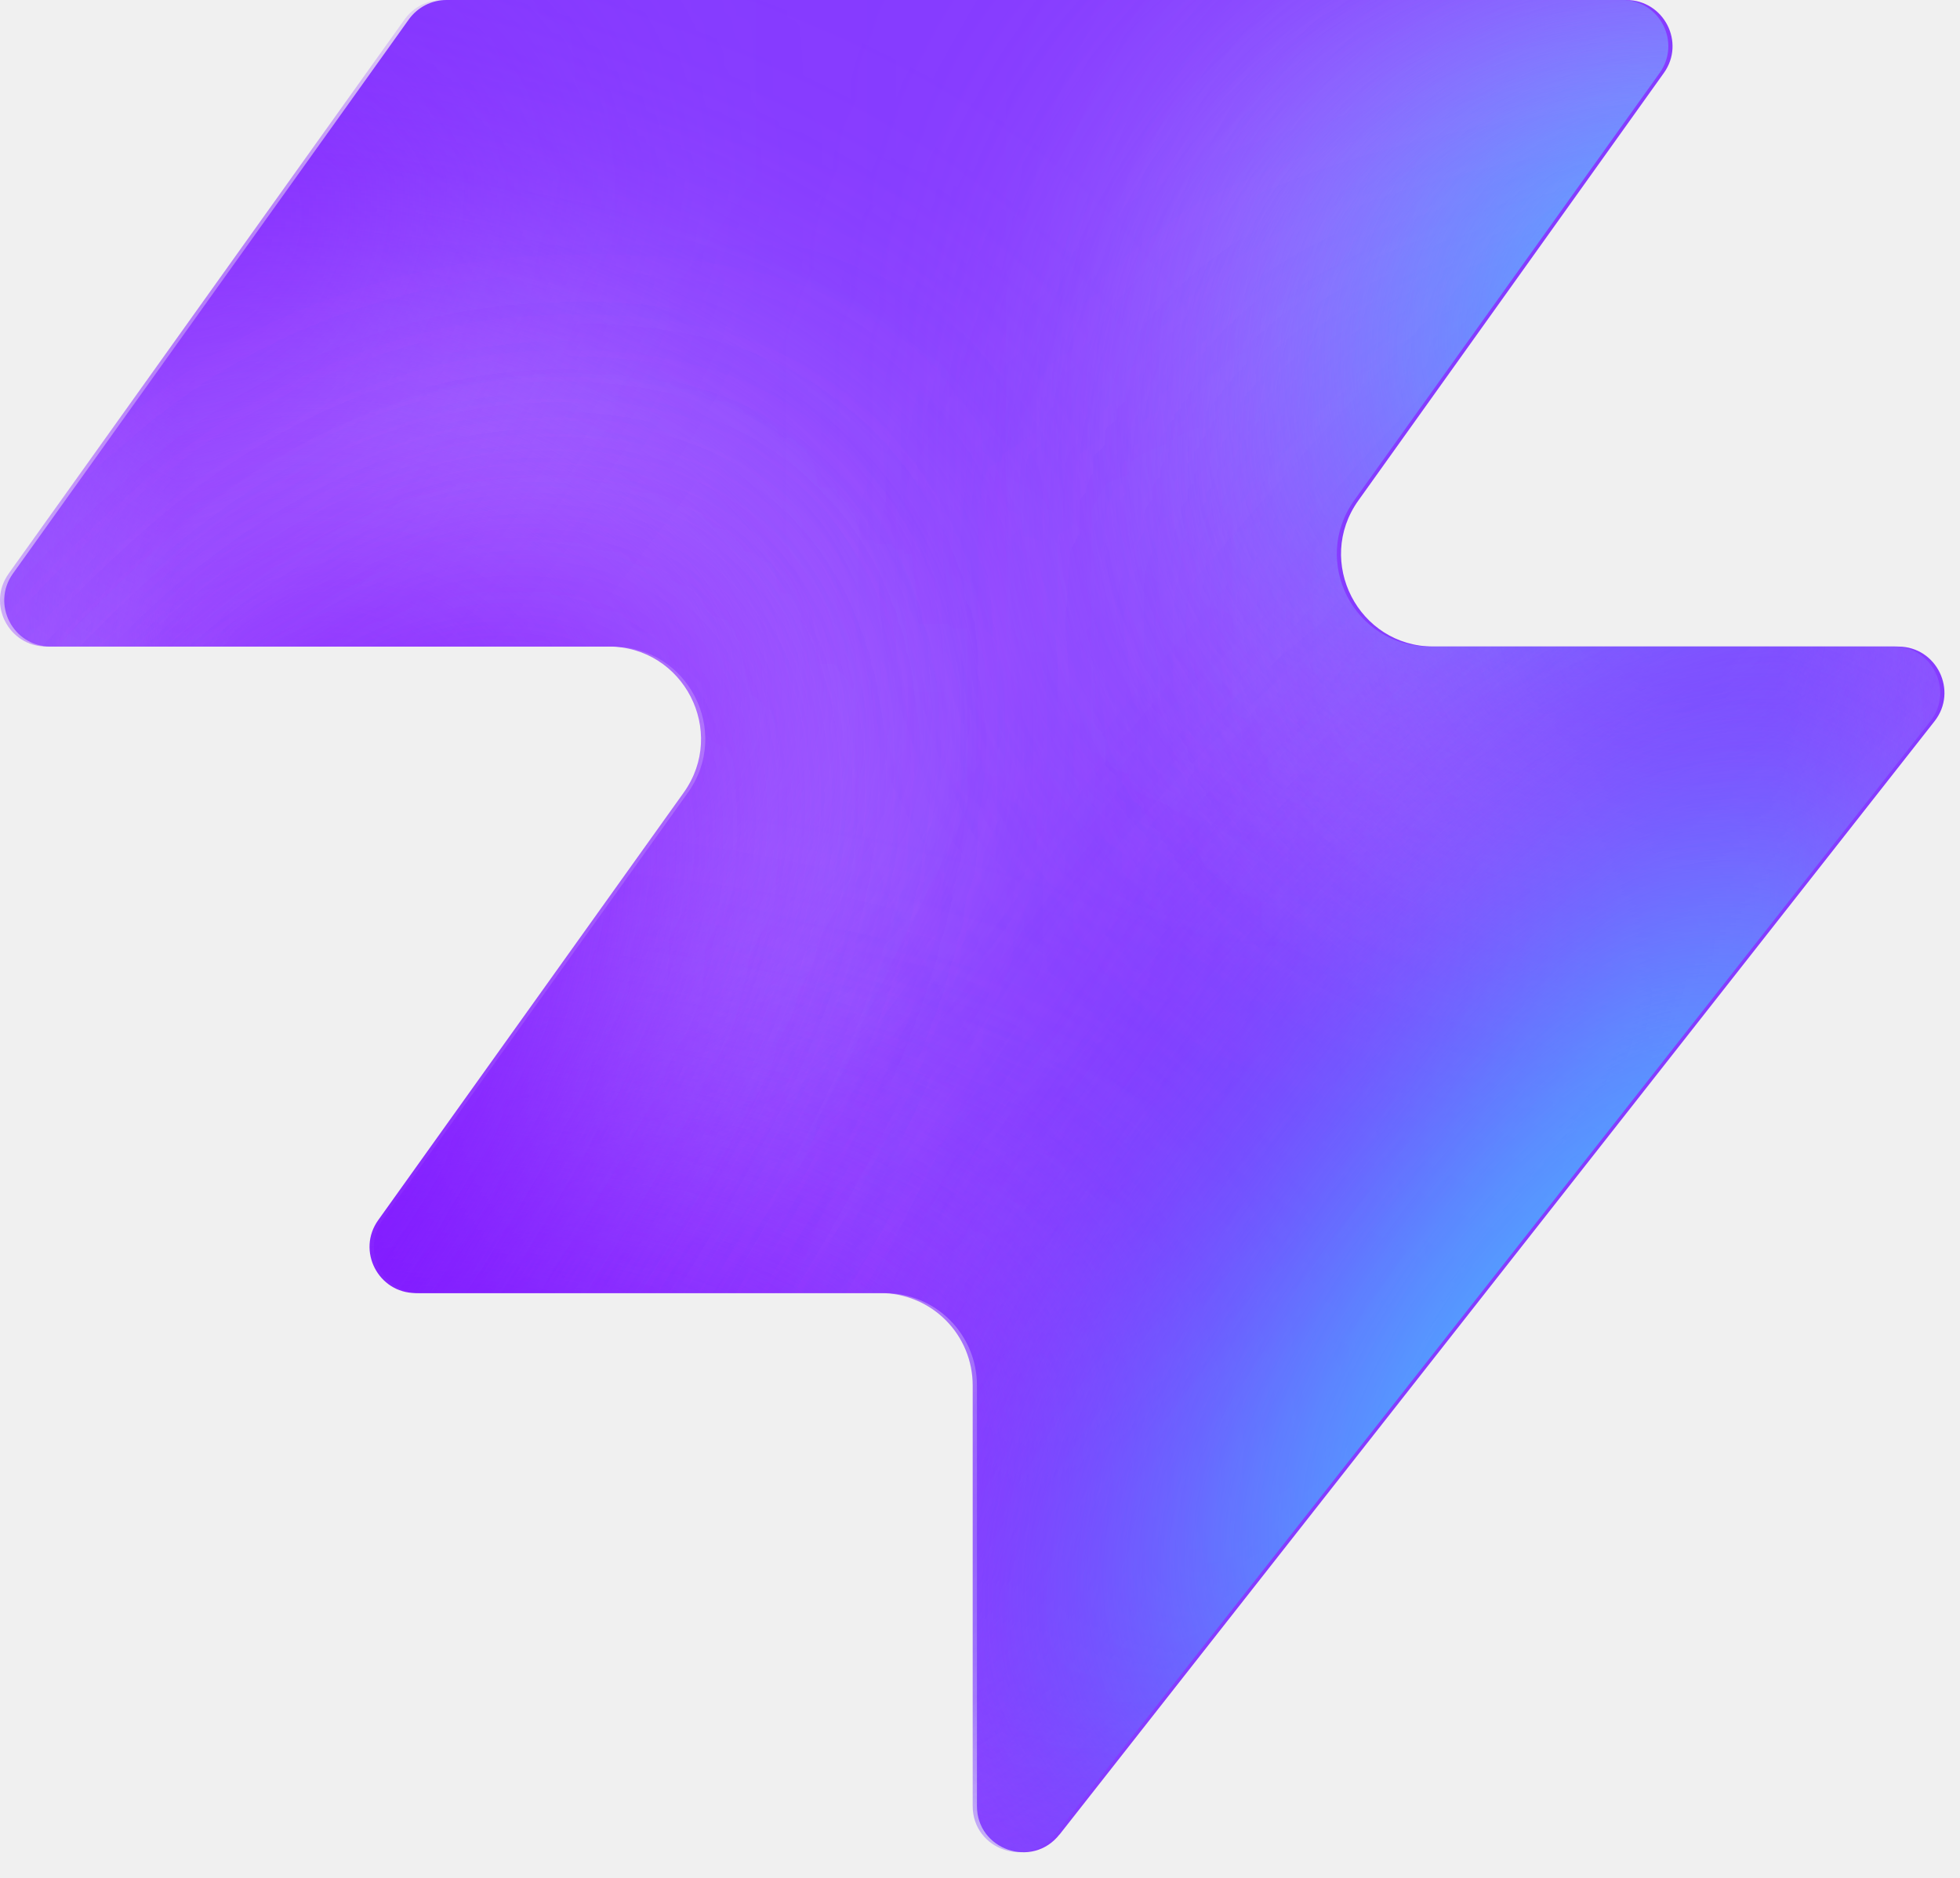
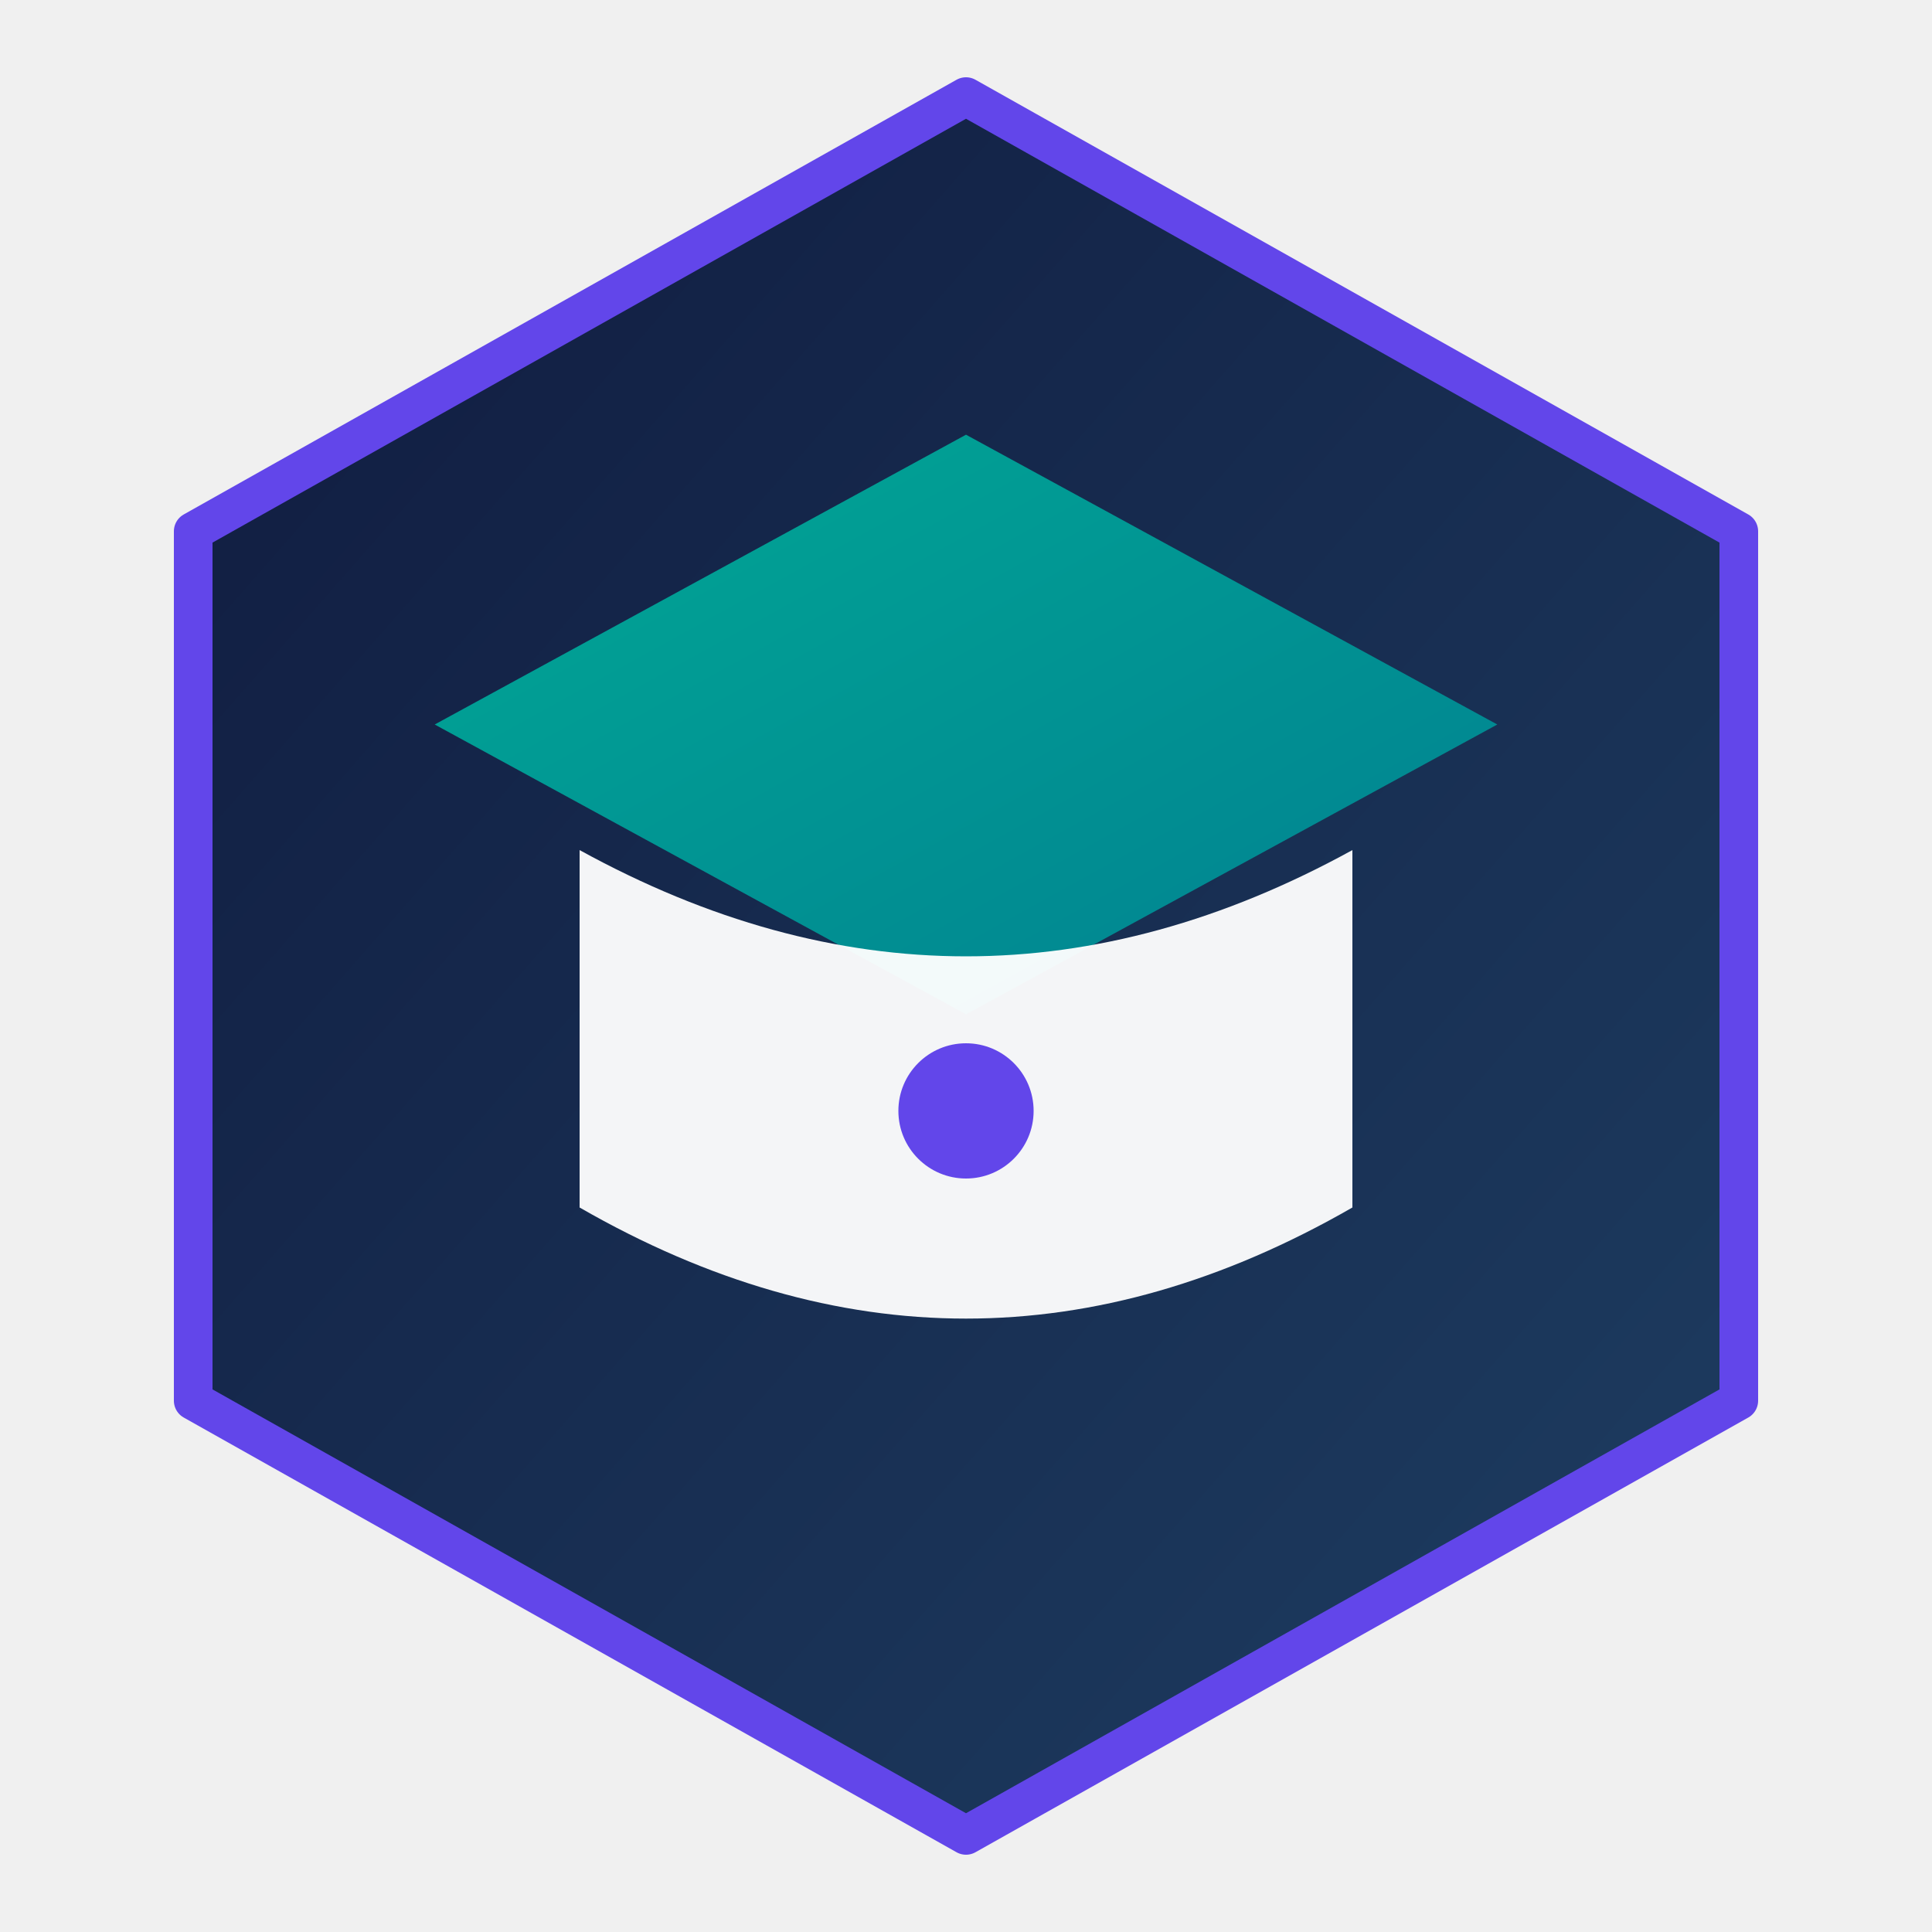
- <svg xmlns="http://www.w3.org/2000/svg" width="48" height="46" fill="none" viewBox="0 0 48 46">
-   <path fill="#863bff" d="M25.946 44.938c-.664.845-2.021.375-2.021-.698V33.937a2.26 2.26 0 0 0-2.262-2.262H10.287c-.92 0-1.456-1.04-.92-1.788l7.48-10.471c1.07-1.497 0-3.578-1.842-3.578H1.237c-.92 0-1.456-1.04-.92-1.788L10.013.474c.214-.297.556-.474.92-.474h28.894c.92 0 1.456 1.04.92 1.788l-7.48 10.471c-1.07 1.498 0 3.579 1.842 3.579h11.377c.943 0 1.473 1.088.89 1.83L25.947 44.94z" style="fill:#863bff;fill:color(display-p3 .525 .23 1);fill-opacity:1" />
-   <mask id="a" width="48" height="46" x="0" y="0" maskUnits="userSpaceOnUse" style="mask-type:alpha">
-     <path fill="#000" d="M25.842 44.938c-.664.844-2.021.375-2.021-.698V33.937a2.26 2.26 0 0 0-2.262-2.262H10.183c-.92 0-1.456-1.04-.92-1.788l7.48-10.471c1.07-1.498 0-3.579-1.842-3.579H1.133c-.92 0-1.456-1.04-.92-1.787L9.91.473c.214-.297.556-.474.92-.474h28.894c.92 0 1.456 1.04.92 1.788l-7.48 10.471c-1.07 1.498 0 3.578 1.842 3.578h11.377c.943 0 1.473 1.088.89 1.832L25.843 44.94z" style="fill:#000;fill-opacity:1" />
-   </mask>
-   <g mask="url(#a)">
-     <g filter="url(#b)">
-       <ellipse cx="5.508" cy="14.704" fill="#ede6ff" rx="5.508" ry="14.704" style="fill:#ede6ff;fill:color(display-p3 .927 .903 1);fill-opacity:1" transform="matrix(.00324 1 1 -.00324 -4.47 31.516)" />
-     </g>
-     <g filter="url(#c)">
-       <ellipse cx="10.399" cy="29.851" fill="#ede6ff" rx="10.399" ry="29.851" style="fill:#ede6ff;fill:color(display-p3 .927 .903 1);fill-opacity:1" transform="matrix(.00324 1 1 -.00324 -39.328 7.883)" />
-     </g>
-     <g filter="url(#d)">
-       <ellipse cx="5.508" cy="30.487" fill="#7e14ff" rx="5.508" ry="30.487" style="fill:#7e14ff;fill:color(display-p3 .492 .077 1);fill-opacity:1" transform="rotate(89.814 -25.913 -14.639)scale(1 -1)" />
-     </g>
-     <g filter="url(#e)">
-       <ellipse cx="5.508" cy="30.599" fill="#7e14ff" rx="5.508" ry="30.599" style="fill:#7e14ff;fill:color(display-p3 .492 .077 1);fill-opacity:1" transform="rotate(89.814 -32.644 -3.334)scale(1 -1)" />
-     </g>
-     <g filter="url(#f)">
-       <ellipse cx="5.508" cy="30.599" fill="#7e14ff" rx="5.508" ry="30.599" style="fill:#7e14ff;fill:color(display-p3 .492 .077 1);fill-opacity:1" transform="matrix(.00324 1 1 -.00324 -34.34 30.47)" />
-     </g>
-     <g filter="url(#g)">
-       <ellipse cx="14.072" cy="22.078" fill="#ede6ff" rx="14.072" ry="22.078" style="fill:#ede6ff;fill:color(display-p3 .927 .903 1);fill-opacity:1" transform="rotate(93.35 24.506 48.493)scale(-1 1)" />
-     </g>
-     <g filter="url(#h)">
-       <ellipse cx="3.47" cy="21.501" fill="#7e14ff" rx="3.47" ry="21.501" style="fill:#7e14ff;fill:color(display-p3 .492 .077 1);fill-opacity:1" transform="rotate(89.009 28.708 47.59)scale(-1 1)" />
-     </g>
-     <g filter="url(#i)">
-       <ellipse cx="3.47" cy="21.501" fill="#7e14ff" rx="3.47" ry="21.501" style="fill:#7e14ff;fill:color(display-p3 .492 .077 1);fill-opacity:1" transform="rotate(89.009 28.708 47.59)scale(-1 1)" />
-     </g>
-     <g filter="url(#j)">
-       <ellipse cx=".387" cy="8.972" fill="#7e14ff" rx="4.407" ry="29.108" style="fill:#7e14ff;fill:color(display-p3 .492 .077 1);fill-opacity:1" transform="rotate(39.51 .387 8.972)" />
-     </g>
-     <g filter="url(#k)">
-       <ellipse cx="47.523" cy="-6.092" fill="#7e14ff" rx="4.407" ry="29.108" style="fill:#7e14ff;fill:color(display-p3 .492 .077 1);fill-opacity:1" transform="rotate(37.892 47.523 -6.092)" />
-     </g>
-     <g filter="url(#l)">
-       <ellipse cx="41.412" cy="6.333" fill="#47bfff" rx="5.971" ry="9.665" style="fill:#47bfff;fill:color(display-p3 .28 .748 1);fill-opacity:1" transform="rotate(37.892 41.412 6.333)" />
-     </g>
-     <g filter="url(#m)">
-       <ellipse cx="-1.879" cy="38.332" fill="#7e14ff" rx="4.407" ry="29.108" style="fill:#7e14ff;fill:color(display-p3 .492 .077 1);fill-opacity:1" transform="rotate(37.892 -1.88 38.332)" />
-     </g>
-     <g filter="url(#n)">
-       <ellipse cx="-1.879" cy="38.332" fill="#7e14ff" rx="4.407" ry="29.108" style="fill:#7e14ff;fill:color(display-p3 .492 .077 1);fill-opacity:1" transform="rotate(37.892 -1.88 38.332)" />
-     </g>
-     <g filter="url(#o)">
-       <ellipse cx="35.651" cy="29.907" fill="#7e14ff" rx="4.407" ry="29.108" style="fill:#7e14ff;fill:color(display-p3 .492 .077 1);fill-opacity:1" transform="rotate(37.892 35.651 29.907)" />
-     </g>
-     <g filter="url(#p)">
-       <ellipse cx="38.418" cy="32.4" fill="#47bfff" rx="5.971" ry="15.297" style="fill:#47bfff;fill:color(display-p3 .28 .748 1);fill-opacity:1" transform="rotate(37.892 38.418 32.4)" />
-     </g>
-   </g>
+ <svg xmlns="http://www.w3.org/2000/svg" viewBox="0 0 200 200" width="200" height="200">
  <defs>
-     <filter id="b" width="60.045" height="41.654" x="-19.77" y="16.149" color-interpolation-filters="sRGB" filterUnits="userSpaceOnUse">
-       <feFlood flood-opacity="0" result="BackgroundImageFix" />
-       <feBlend in="SourceGraphic" in2="BackgroundImageFix" result="shape" />
-       <feGaussianBlur result="effect1_foregroundBlur_2002_17158" stdDeviation="7.659" />
-     </filter>
-     <filter id="c" width="90.34" height="51.437" x="-54.613" y="-7.533" color-interpolation-filters="sRGB" filterUnits="userSpaceOnUse">
-       <feFlood flood-opacity="0" result="BackgroundImageFix" />
-       <feBlend in="SourceGraphic" in2="BackgroundImageFix" result="shape" />
-       <feGaussianBlur result="effect1_foregroundBlur_2002_17158" stdDeviation="7.659" />
-     </filter>
-     <filter id="d" width="79.355" height="29.4" x="-49.64" y="2.03" color-interpolation-filters="sRGB" filterUnits="userSpaceOnUse">
-       <feFlood flood-opacity="0" result="BackgroundImageFix" />
-       <feBlend in="SourceGraphic" in2="BackgroundImageFix" result="shape" />
-       <feGaussianBlur result="effect1_foregroundBlur_2002_17158" stdDeviation="4.596" />
-     </filter>
-     <filter id="e" width="79.579" height="29.4" x="-45.045" y="20.029" color-interpolation-filters="sRGB" filterUnits="userSpaceOnUse">
-       <feFlood flood-opacity="0" result="BackgroundImageFix" />
-       <feBlend in="SourceGraphic" in2="BackgroundImageFix" result="shape" />
-       <feGaussianBlur result="effect1_foregroundBlur_2002_17158" stdDeviation="4.596" />
-     </filter>
-     <filter id="f" width="79.579" height="29.4" x="-43.513" y="21.178" color-interpolation-filters="sRGB" filterUnits="userSpaceOnUse">
-       <feFlood flood-opacity="0" result="BackgroundImageFix" />
-       <feBlend in="SourceGraphic" in2="BackgroundImageFix" result="shape" />
-       <feGaussianBlur result="effect1_foregroundBlur_2002_17158" stdDeviation="4.596" />
-     </filter>
-     <filter id="g" width="74.749" height="58.852" x="15.756" y="-17.901" color-interpolation-filters="sRGB" filterUnits="userSpaceOnUse">
-       <feFlood flood-opacity="0" result="BackgroundImageFix" />
-       <feBlend in="SourceGraphic" in2="BackgroundImageFix" result="shape" />
-       <feGaussianBlur result="effect1_foregroundBlur_2002_17158" stdDeviation="7.659" />
-     </filter>
-     <filter id="h" width="61.377" height="25.362" x="23.548" y="2.284" color-interpolation-filters="sRGB" filterUnits="userSpaceOnUse">
-       <feFlood flood-opacity="0" result="BackgroundImageFix" />
-       <feBlend in="SourceGraphic" in2="BackgroundImageFix" result="shape" />
-       <feGaussianBlur result="effect1_foregroundBlur_2002_17158" stdDeviation="4.596" />
-     </filter>
-     <filter id="i" width="61.377" height="25.362" x="23.548" y="2.284" color-interpolation-filters="sRGB" filterUnits="userSpaceOnUse">
-       <feFlood flood-opacity="0" result="BackgroundImageFix" />
-       <feBlend in="SourceGraphic" in2="BackgroundImageFix" result="shape" />
-       <feGaussianBlur result="effect1_foregroundBlur_2002_17158" stdDeviation="4.596" />
-     </filter>
-     <filter id="j" width="56.045" height="63.649" x="-27.636" y="-22.853" color-interpolation-filters="sRGB" filterUnits="userSpaceOnUse">
-       <feFlood flood-opacity="0" result="BackgroundImageFix" />
-       <feBlend in="SourceGraphic" in2="BackgroundImageFix" result="shape" />
-       <feGaussianBlur result="effect1_foregroundBlur_2002_17158" stdDeviation="4.596" />
-     </filter>
-     <filter id="k" width="54.814" height="64.646" x="20.116" y="-38.415" color-interpolation-filters="sRGB" filterUnits="userSpaceOnUse">
-       <feFlood flood-opacity="0" result="BackgroundImageFix" />
-       <feBlend in="SourceGraphic" in2="BackgroundImageFix" result="shape" />
-       <feGaussianBlur result="effect1_foregroundBlur_2002_17158" stdDeviation="4.596" />
-     </filter>
-     <filter id="l" width="33.541" height="35.313" x="24.641" y="-11.323" color-interpolation-filters="sRGB" filterUnits="userSpaceOnUse">
-       <feFlood flood-opacity="0" result="BackgroundImageFix" />
-       <feBlend in="SourceGraphic" in2="BackgroundImageFix" result="shape" />
-       <feGaussianBlur result="effect1_foregroundBlur_2002_17158" stdDeviation="4.596" />
-     </filter>
-     <filter id="m" width="54.814" height="64.646" x="-29.286" y="6.009" color-interpolation-filters="sRGB" filterUnits="userSpaceOnUse">
-       <feFlood flood-opacity="0" result="BackgroundImageFix" />
-       <feBlend in="SourceGraphic" in2="BackgroundImageFix" result="shape" />
-       <feGaussianBlur result="effect1_foregroundBlur_2002_17158" stdDeviation="4.596" />
-     </filter>
-     <filter id="n" width="54.814" height="64.646" x="-29.286" y="6.009" color-interpolation-filters="sRGB" filterUnits="userSpaceOnUse">
-       <feFlood flood-opacity="0" result="BackgroundImageFix" />
-       <feBlend in="SourceGraphic" in2="BackgroundImageFix" result="shape" />
-       <feGaussianBlur result="effect1_foregroundBlur_2002_17158" stdDeviation="4.596" />
-     </filter>
-     <filter id="o" width="54.814" height="64.646" x="8.244" y="-2.416" color-interpolation-filters="sRGB" filterUnits="userSpaceOnUse">
-       <feFlood flood-opacity="0" result="BackgroundImageFix" />
-       <feBlend in="SourceGraphic" in2="BackgroundImageFix" result="shape" />
-       <feGaussianBlur result="effect1_foregroundBlur_2002_17158" stdDeviation="4.596" />
-     </filter>
-     <filter id="p" width="39.409" height="43.623" x="18.713" y="10.588" color-interpolation-filters="sRGB" filterUnits="userSpaceOnUse">
-       <feFlood flood-opacity="0" result="BackgroundImageFix" />
-       <feBlend in="SourceGraphic" in2="BackgroundImageFix" result="shape" />
-       <feGaussianBlur result="effect1_foregroundBlur_2002_17158" stdDeviation="4.596" />
-     </filter>
+     <linearGradient id="primaryGrad" x1="0%" y1="0%" x2="100%" y2="100%">
+       <stop offset="0%" stop-color="#101B3F" />
+       <stop offset="100%" stop-color="#1E3E62" />
+     </linearGradient>
+     <linearGradient id="accentGrad" x1="0%" y1="0%" x2="100%" y2="100%">
+       <stop offset="0%" stop-color="#00A896" />
+       <stop offset="100%" stop-color="#028090" />
+     </linearGradient>
  </defs>
+   <polygon points="100,10 180,55 180,145 100,190 20,145 20,55" fill="url(#primaryGrad)" stroke="#6246EA" stroke-width="4" stroke-linejoin="round" />
+   <polygon points="100,45 155,75 100,105 45,75" fill="url(#accentGrad)" />
+   <path d="M60,88 L60,125 Q100,148 140,125 L140,88 Q100,110 60,88 Z" fill="#FFFFFF" opacity="0.95" />
+   <circle cx="100" cy="115" r="7" fill="#6246EA" />
</svg>
